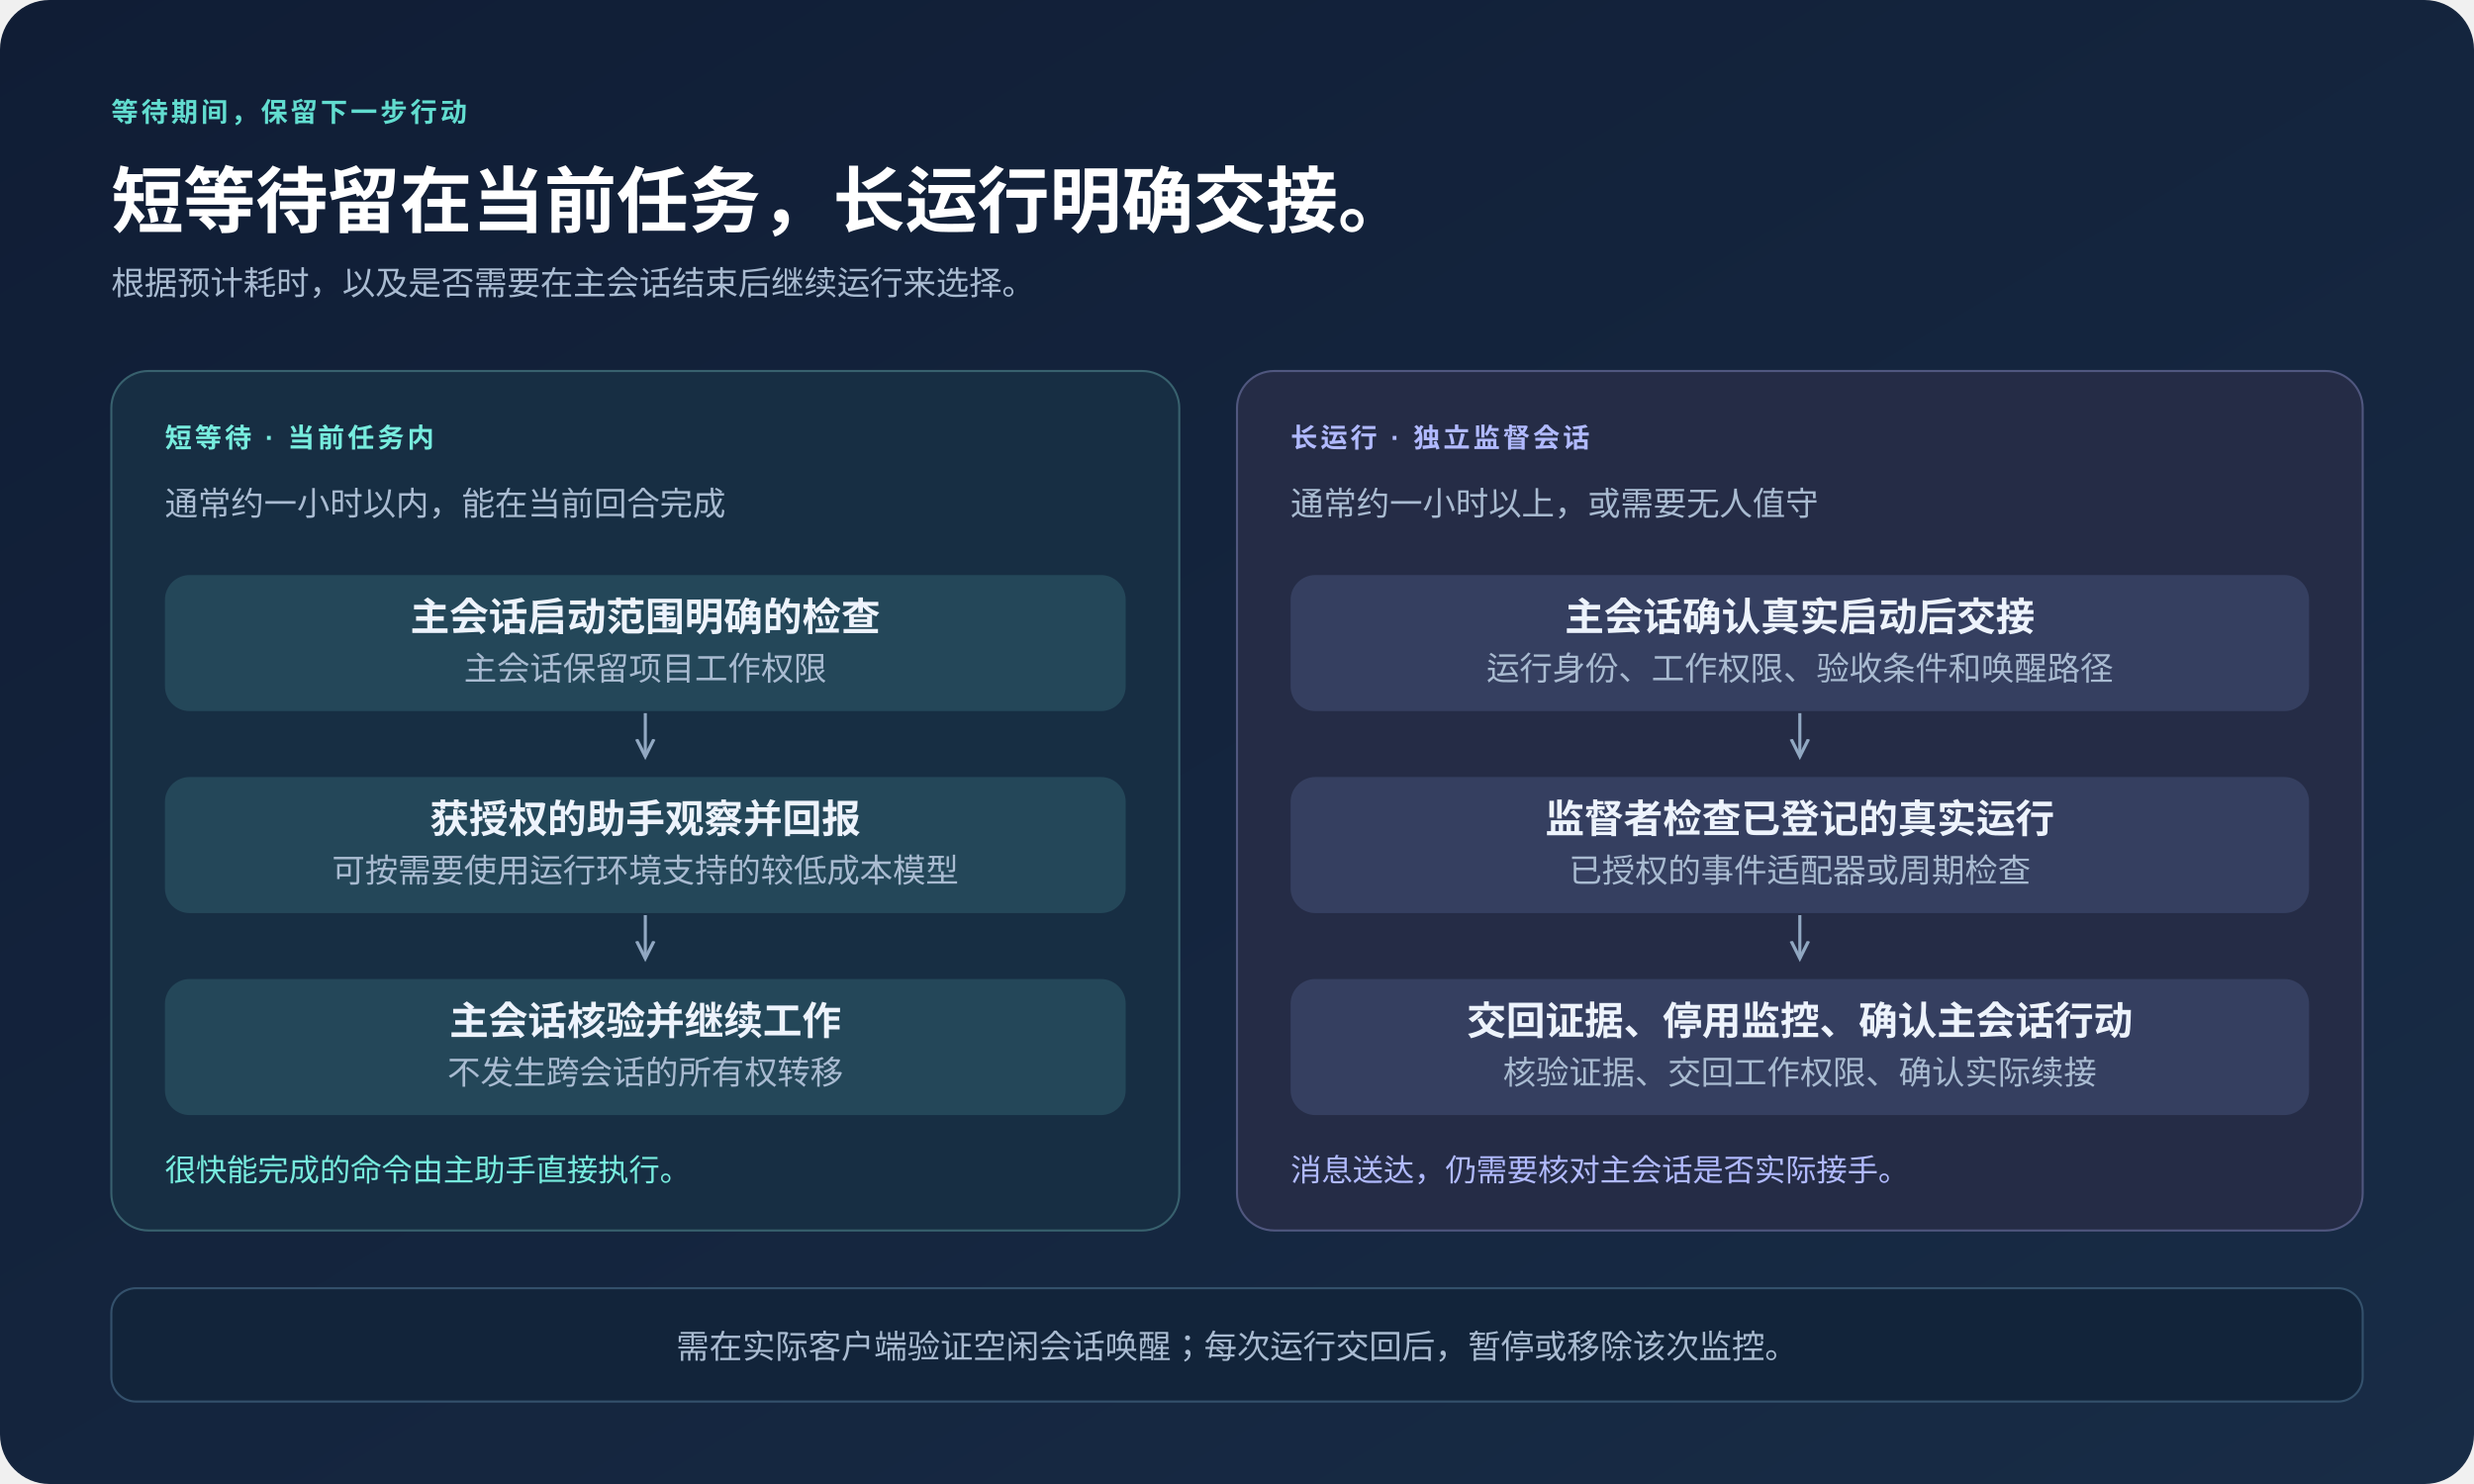
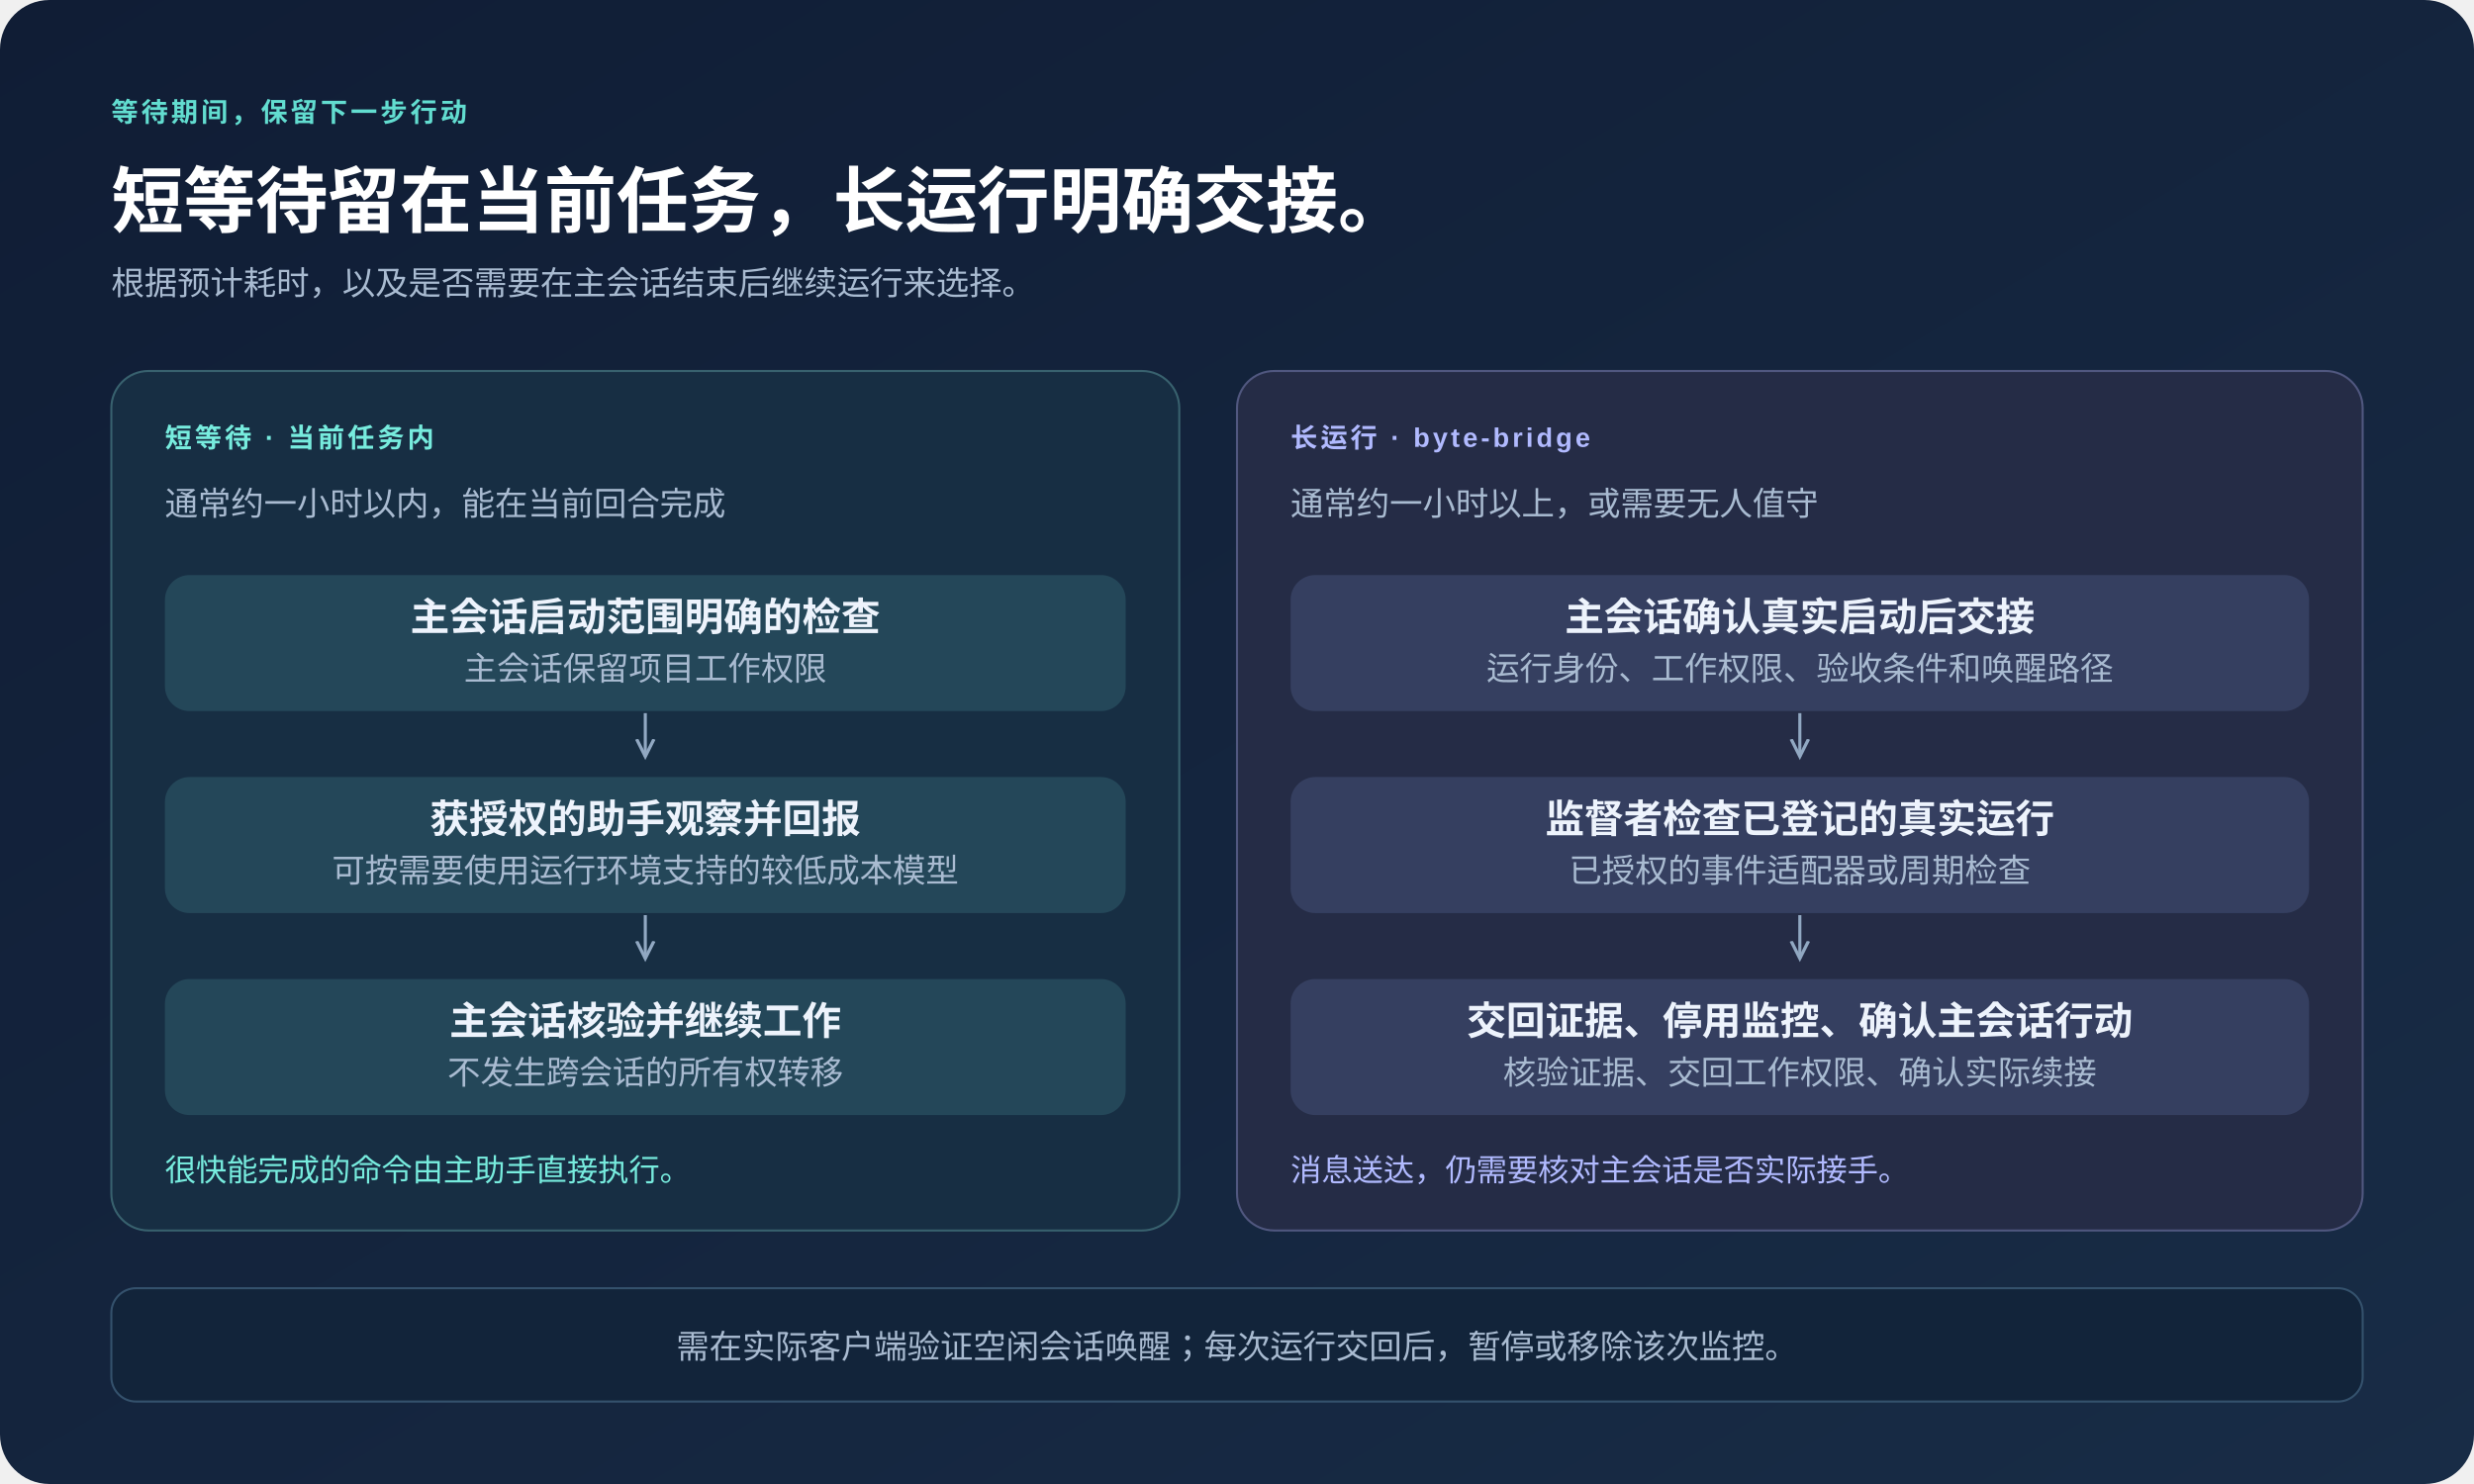
<svg xmlns="http://www.w3.org/2000/svg" width="1200" height="720" viewBox="0 0 1200 720" role="img" aria-labelledby="title desc">
  <defs>
    <linearGradient id="bg" x2="1" y2="1">
      <stop stop-color="#101d35" />
      <stop offset="1" stop-color="#182c46" />
    </linearGradient>
    <marker id="arrow" viewBox="0 0 10 10" refX="8" refY="5" markerWidth="7" markerHeight="7" orient="auto">
      <path d="M0 1 8 5 0 9" fill="none" stroke="#91a8c2" stroke-width="1.5" />
    </marker>
    <style>text{font-family:-apple-system,BlinkMacSystemFont,'Segoe UI',Arial,'PingFang SC','Microsoft YaHei',sans-serif}.note{font-size:16px;fill:#a9bbd1}.step{font-size:19px;font-weight:600;fill:#edf3fc}.tag{font-size:13px;letter-spacing:1.5px;font-weight:700}</style>
  </defs>
  <rect width="1200" height="720" rx="24" fill="url(#bg)" />
  <text x="54" y="59" fill="#62ddd0" class="tag">等待期间，保留下一步行动</text>
  <text x="54" y="110" fill="#fff" font-size="35" font-weight="700">短等待留在当前任务，长运行明确交接。</text>
  <text x="54" y="143" class="note">根据预计耗时，以及是否需要在主会话结束后继续运行来选择。</text>
  <rect x="54" y="180" width="518" height="417" rx="18" fill="#172e43" stroke="#38616e" />
  <rect x="600" y="180" width="546" height="417" rx="18" fill="#252c46" stroke="#50577f" />
  <text x="80" y="217" fill="#77ecde" class="tag">短等待 · 当前任务内</text>
  <text x="80" y="250" class="note">通常约一小时以内，能在当前回合完成</text>
-   <text x="626" y="217" fill="#b1baff" class="tag">长运行 · 独立监督会话</text>
+   <text x="626" y="217" fill="#b1baff" class="tag">长运行 · byte-bridge</text>
  <text x="626" y="250" class="note">通常约一小时以上，或需要无人值守</text>
  <rect x="80" y="279" width="466" height="66" rx="12" fill="#244759" />
  <text x="313" y="306" class="step" text-anchor="middle">主会话启动范围明确的检查</text>
  <text x="313" y="330" class="note" text-anchor="middle">主会话保留项目工作权限</text>
  <path d="M313 346 V367" fill="none" stroke="#91a8c2" stroke-width="1.5" marker-end="url(#arrow)" />
  <rect x="80" y="377" width="466" height="66" rx="12" fill="#244759" />
  <text x="313" y="404" class="step" text-anchor="middle">获授权的助手观察并回报</text>
  <text x="313" y="428" class="note" text-anchor="middle">可按需要使用运行环境支持的较低成本模型</text>
  <path d="M313 444 V465" fill="none" stroke="#91a8c2" stroke-width="1.5" marker-end="url(#arrow)" />
  <rect x="80" y="475" width="466" height="66" rx="12" fill="#244759" />
  <text x="313" y="502" class="step" text-anchor="middle">主会话核验并继续工作</text>
  <text x="313" y="526" class="note" text-anchor="middle">不发生跨会话的所有权转移</text>
  <text x="80" y="573" fill="#77ecde" font-size="15">很快能完成的命令由主助手直接执行。</text>
  <rect x="626" y="279" width="494" height="66" rx="12" fill="#353f60" />
  <text x="873" y="306" class="step" text-anchor="middle">主会话确认真实启动后交接</text>
  <text x="873" y="330" class="note" text-anchor="middle">运行身份、工作权限、验收条件和唤醒路径</text>
  <path d="M873 346 V367" fill="none" stroke="#91a8c2" stroke-width="1.5" marker-end="url(#arrow)" />
  <rect x="626" y="377" width="494" height="66" rx="12" fill="#353f60" />
  <text x="873" y="404" class="step" text-anchor="middle">监督者检查已登记的真实运行</text>
  <text x="873" y="428" class="note" text-anchor="middle">已授权的事件适配器或周期检查</text>
  <path d="M873 444 V465" fill="none" stroke="#91a8c2" stroke-width="1.5" marker-end="url(#arrow)" />
  <rect x="626" y="475" width="494" height="66" rx="12" fill="#353f60" />
  <text x="873" y="502" class="step" text-anchor="middle">交回证据、停用监控、确认主会话行动</text>
  <text x="873" y="526" class="note" text-anchor="middle">核验证据、交回工作权限、确认实际续接</text>
  <text x="626" y="573" fill="#b1baff" font-size="15">消息送达，仍需要核对主会话是否实际接手。</text>
  <rect x="54" y="625" width="1092" height="55" rx="12" fill="#12243a" stroke="#34516c" />
  <text x="600" y="659" class="note" text-anchor="middle">需在实际客户端验证空闲会话唤醒；每次运行交回后，暂停或移除该次监控。</text>
</svg>
